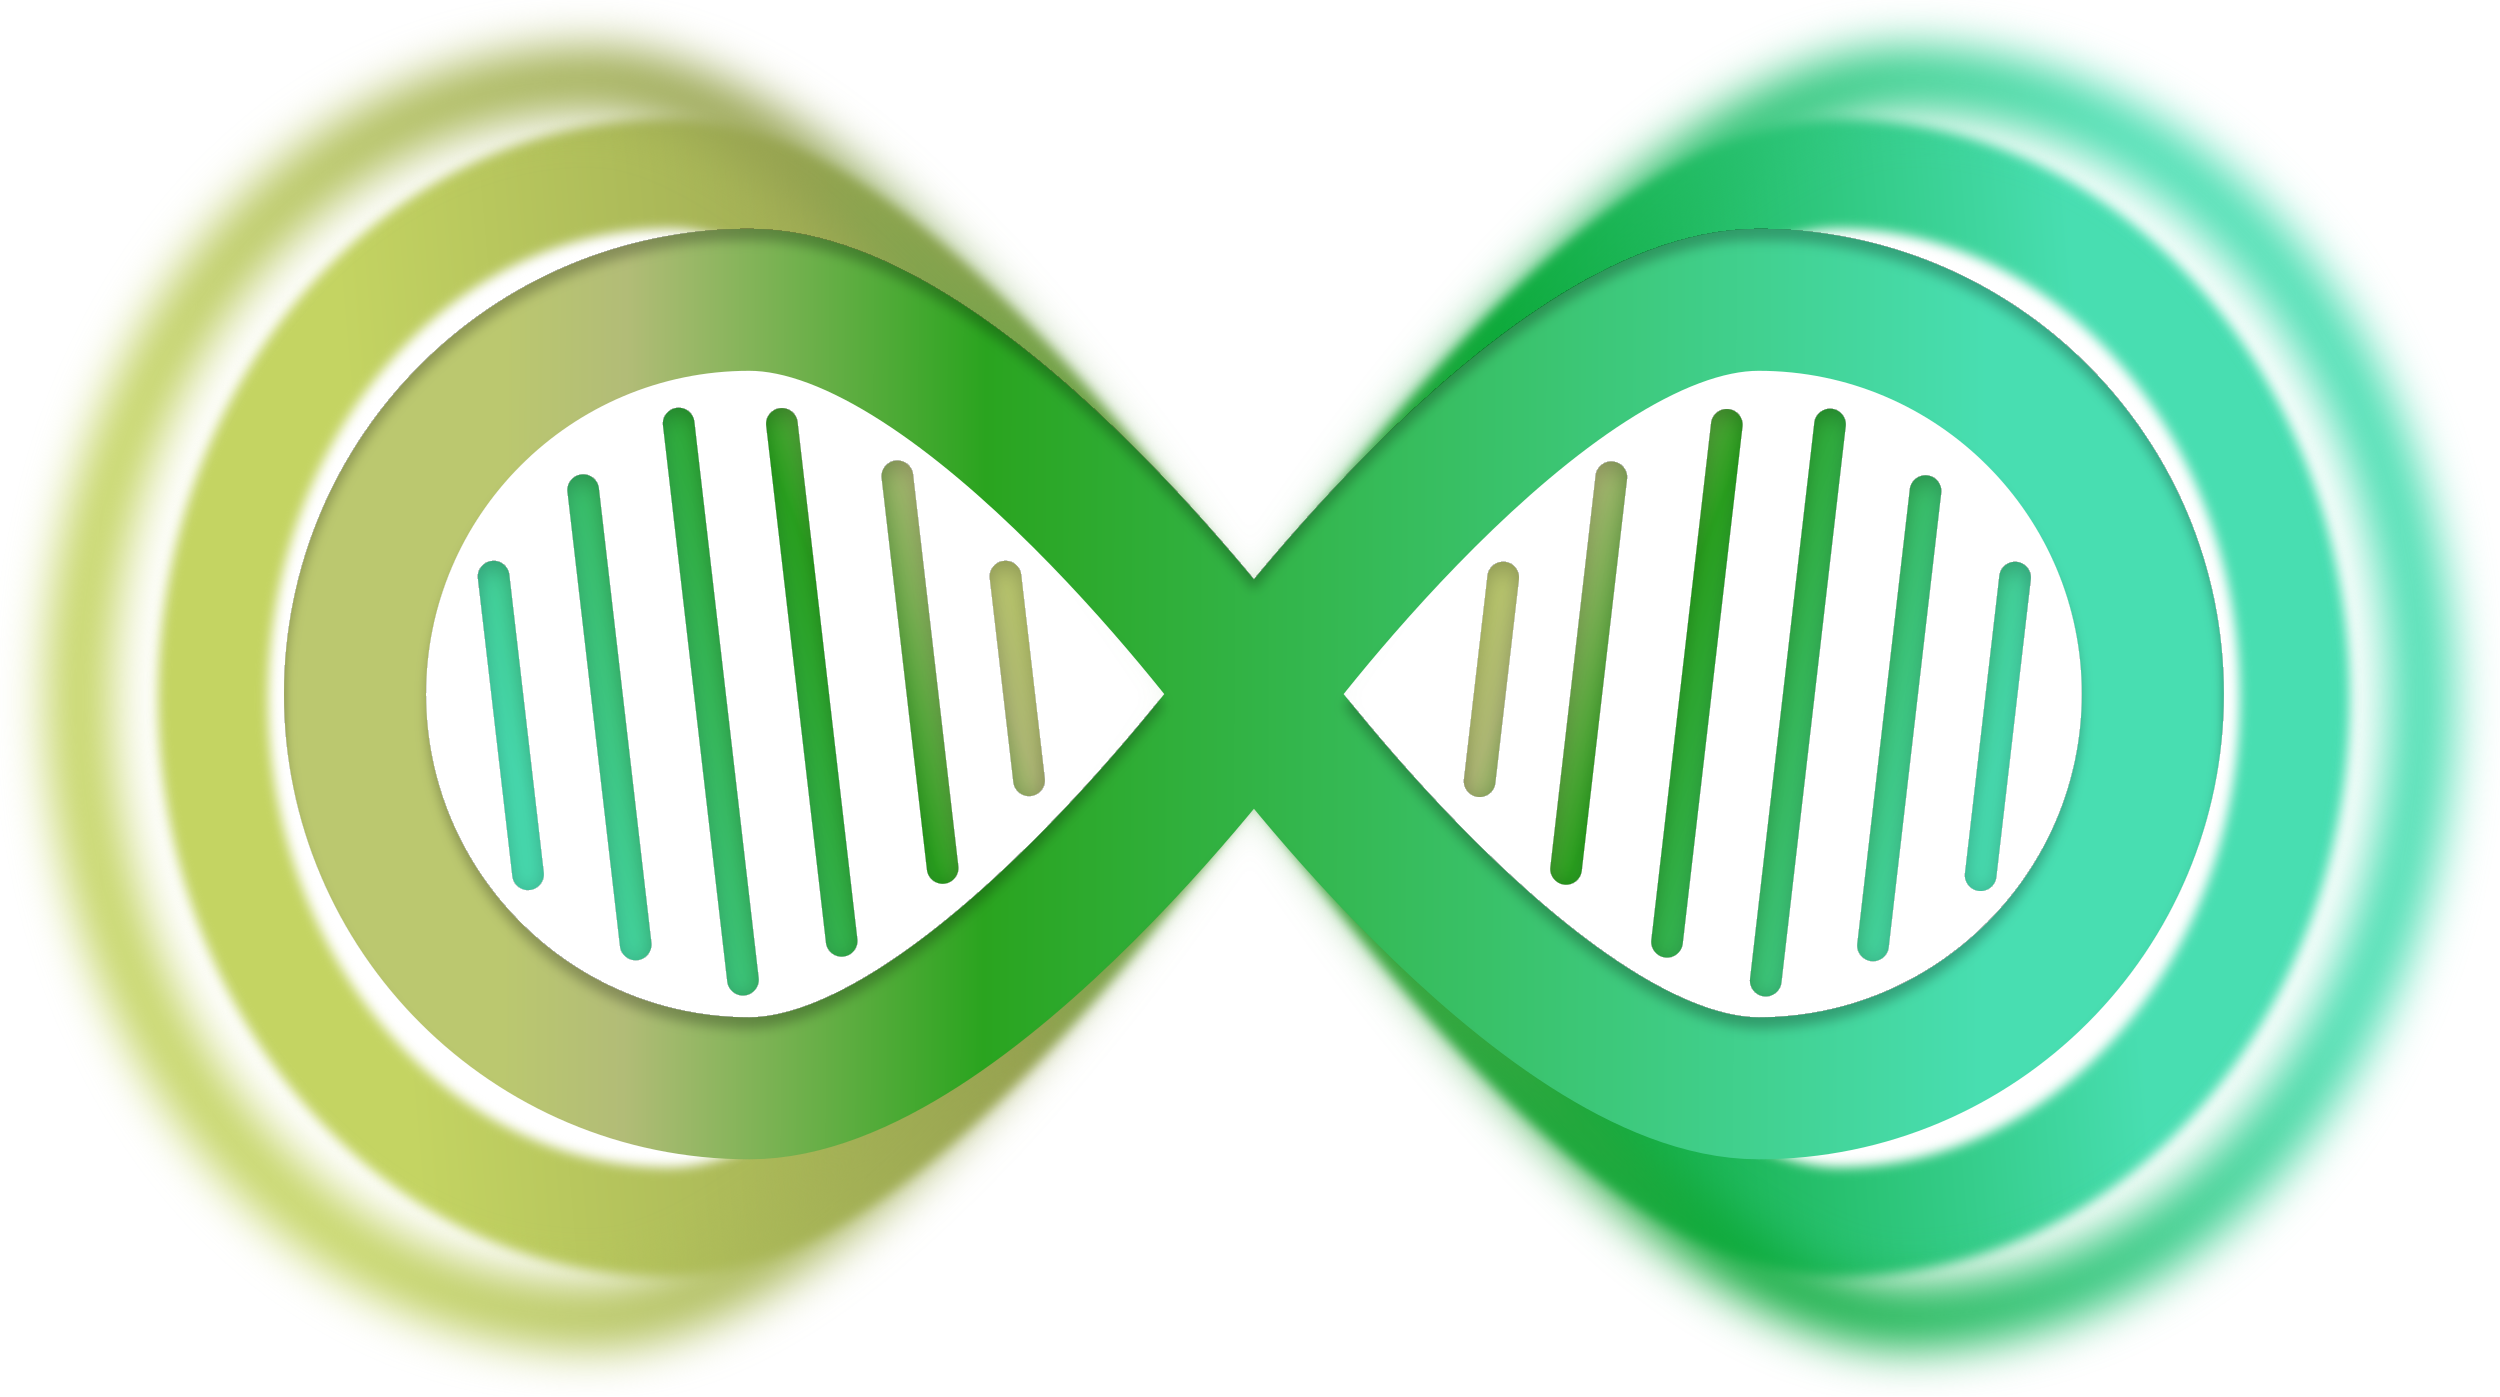
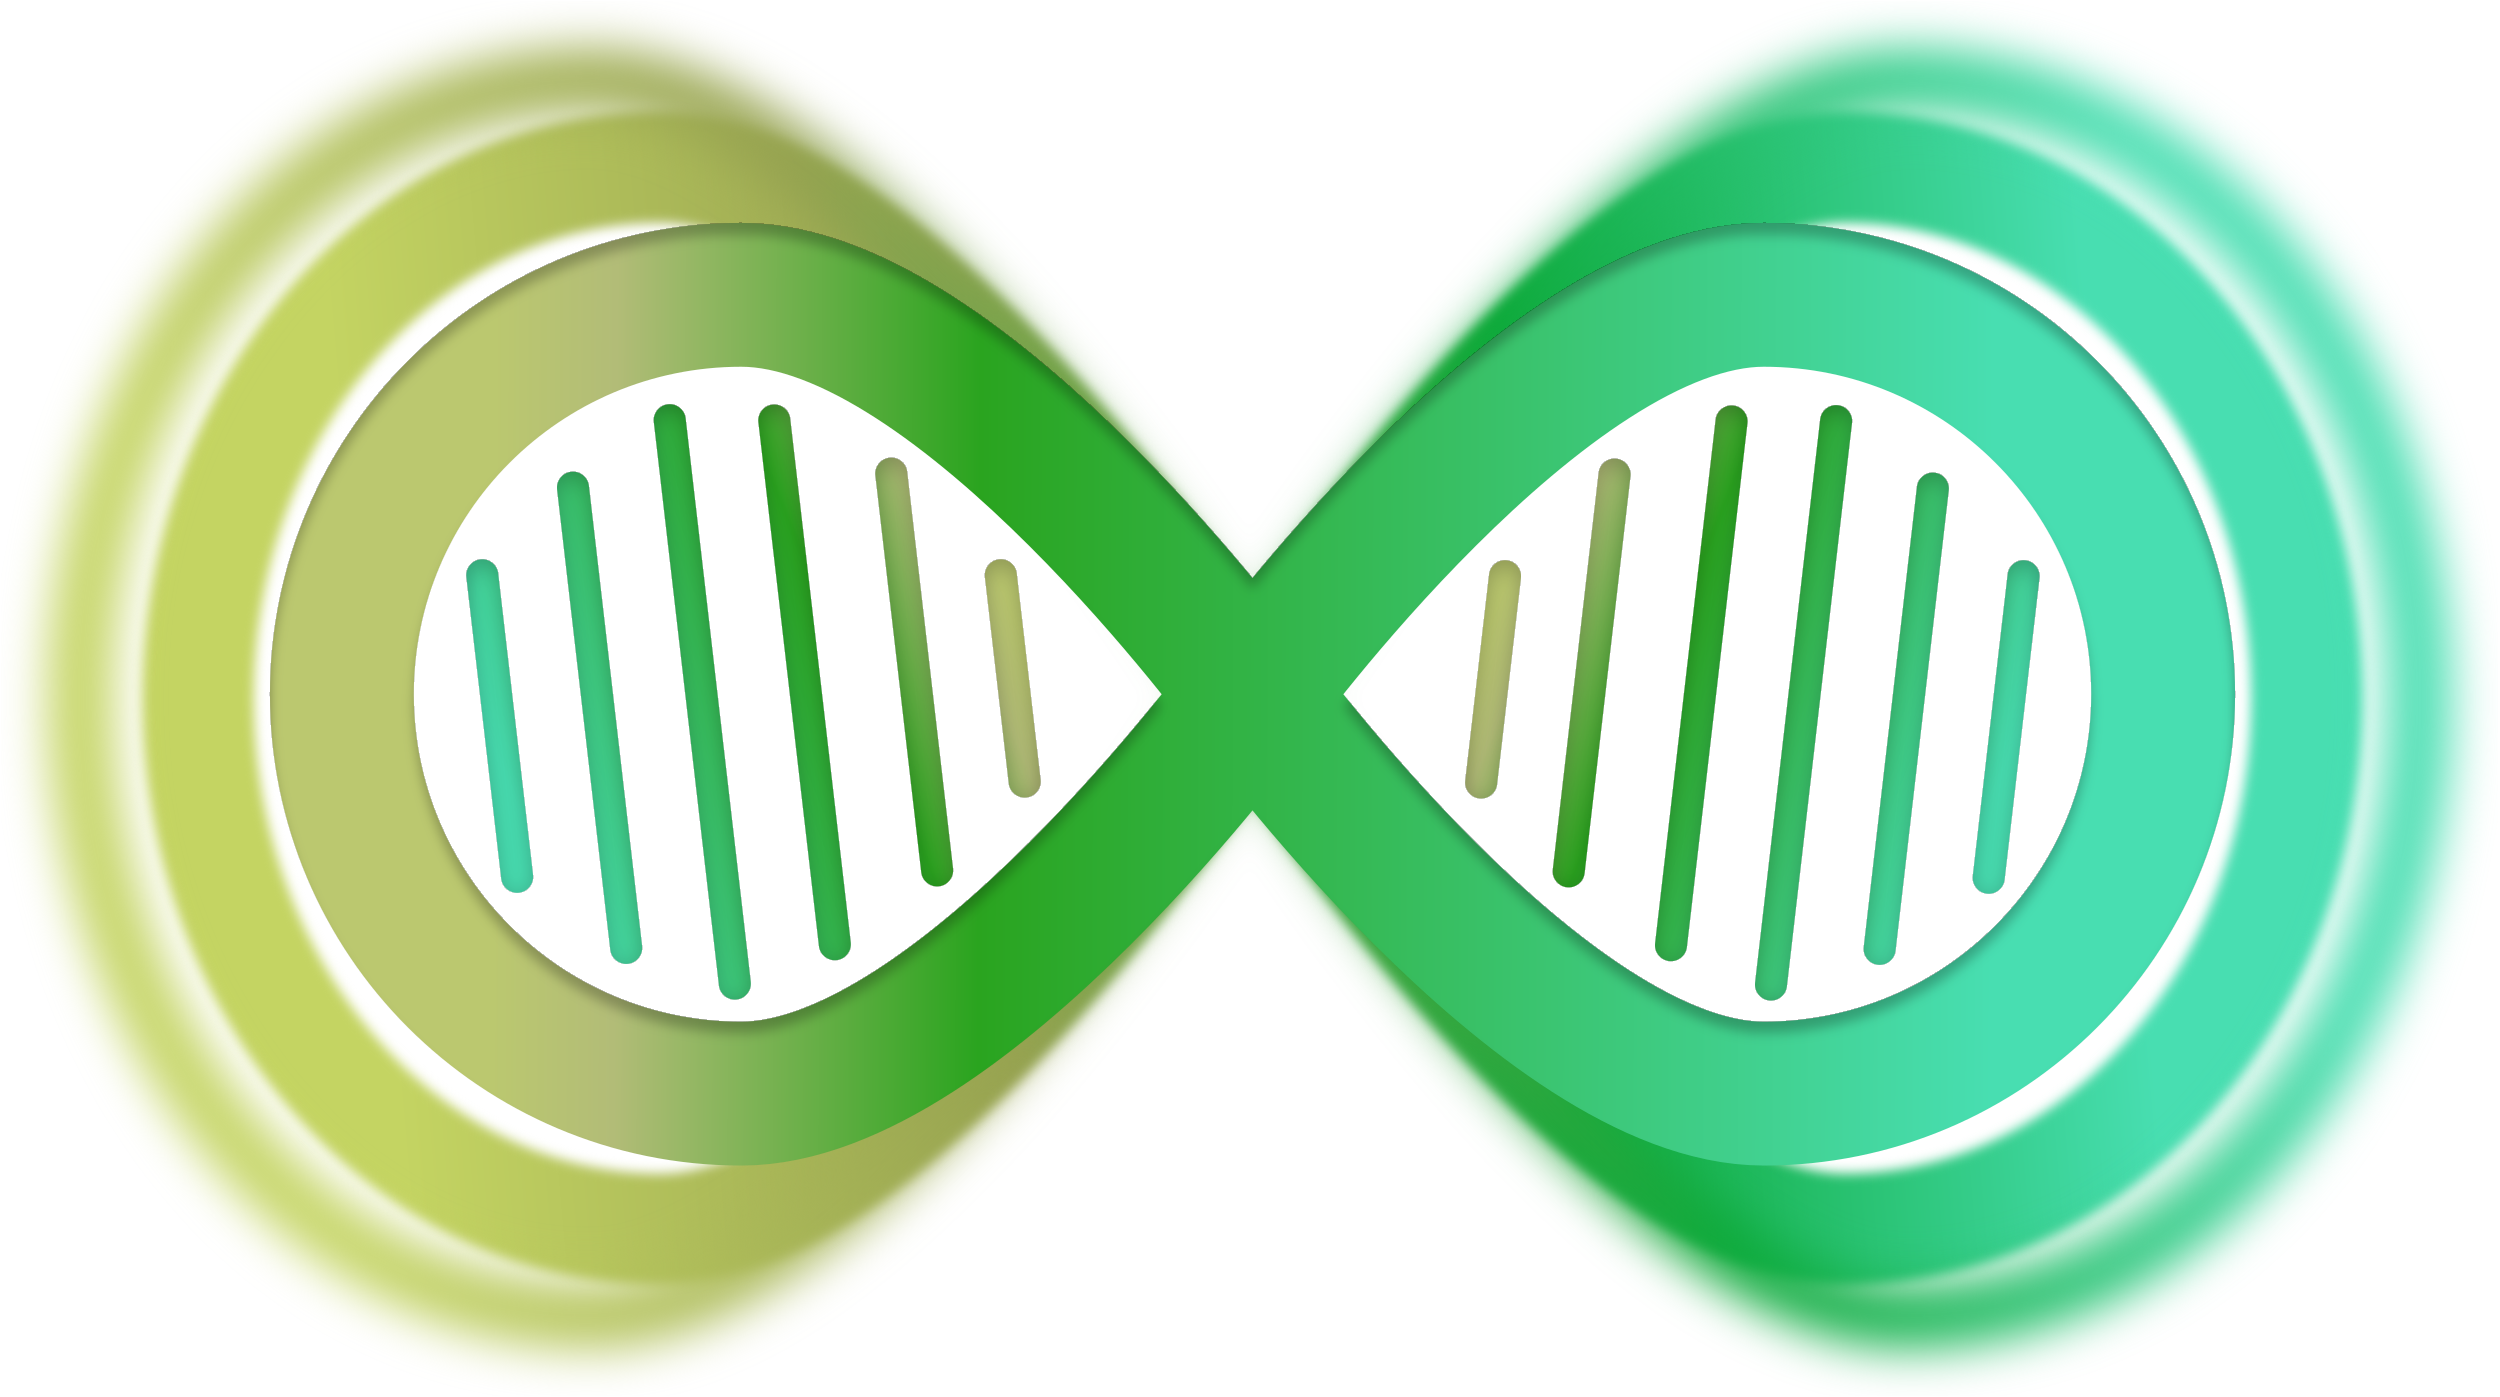
- <svg xmlns="http://www.w3.org/2000/svg" width="854" height="477" viewBox="0 0 854 477" fill="none">
+ <svg xmlns="http://www.w3.org/2000/svg" width="843" height="471" viewBox="0 0 843 471" fill="none">
  <g filter="url(#filter0_f_17_474)">
-     <path d="M428.347 238.448C428.347 238.448 541.831 417.572 627.957 417.572C714.083 417.572 783.902 337.376 783.902 238.448C783.902 139.52 714.083 59.323 627.957 59.323C541.831 59.323 428.347 238.448 428.347 238.448ZM428.347 238.448C428.347 238.448 314.863 417.572 228.737 417.572C142.61 417.572 72.791 337.376 72.791 238.448C72.791 139.52 142.61 59.323 228.737 59.323C314.863 59.323 428.347 238.448 428.347 238.448Z" stroke="url(#paint0_linear_17_474)" stroke-width="37.71" />
+     <path d="M422.347 235.448C422.347 235.448 535.831 414.572 621.957 414.572C708.083 414.572 777.902 334.376 777.902 235.448C777.902 136.52 708.083 56.323 621.957 56.323C535.831 56.323 422.347 235.448 422.347 235.448ZM422.347 235.448C422.347 235.448 308.863 414.572 222.737 414.572C136.61 414.572 66.791 334.376 66.791 235.448C66.791 136.52 136.61 56.323 222.737 56.323C308.863 56.323 422.347 235.448 422.347 235.448Z" stroke="url(#paint0_linear_17_474)" stroke-width="37.71" />
  </g>
  <g filter="url(#filter1_f_17_474)">
-     <path d="M427 238.448C427 238.448 554.669 449.896 651.561 449.896C748.453 449.896 827 355.227 827 238.448C827 121.668 748.453 27 651.561 27C554.669 27 427 238.448 427 238.448ZM427 238.448C427 238.448 299.331 449.896 202.439 449.896C105.546 449.896 27 355.227 27 238.448C27 121.668 105.546 27 202.439 27C299.331 27 427 238.448 427 238.448Z" stroke="url(#paint1_linear_17_474)" stroke-width="21.549" />
+     <path d="M421.325 235.448C421.325 235.448 547.183 443.896 642.7 443.896C738.217 443.896 815.65 350.57 815.65 235.448C815.65 120.325 738.217 27 642.7 27C547.183 27 421.325 235.448 421.325 235.448ZM421.325 235.448C421.325 235.448 295.467 443.896 199.949 443.896C104.432 443.896 27 350.57 27 235.448C27 120.325 104.432 27 199.949 27C295.467 27 421.325 235.448 421.325 235.448Z" stroke="url(#paint1_linear_17_474)" stroke-width="21.243" />
  </g>
  <g filter="url(#filter2_i_17_474)">
-     <path d="M428.347 237.101C428.347 237.101 526.356 371.781 600.737 371.781C675.119 371.781 735.417 311.483 735.417 237.101C735.417 162.719 675.119 102.421 600.737 102.421C526.356 102.421 428.347 237.101 428.347 237.101ZM428.347 237.101C428.347 237.101 330.338 371.781 255.956 371.781C181.574 371.781 121.276 311.483 121.276 237.101C121.276 162.719 181.574 102.421 255.956 102.421C330.338 102.421 428.347 237.101 428.347 237.101Z" stroke="url(#paint2_linear_17_474)" stroke-width="48.485" />
+     <path d="M422.347 234.101C422.347 234.101 520.356 368.781 594.737 368.781C669.119 368.781 729.417 308.483 729.417 234.101C729.417 159.719 669.119 99.421 594.737 99.421C520.356 99.421 422.347 234.101 422.347 234.101ZM422.347 234.101C422.347 234.101 324.338 368.781 249.956 368.781C175.574 368.781 115.276 308.483 115.276 234.101C115.276 159.719 175.574 99.421 249.956 99.421C324.338 99.421 422.347 234.101 422.347 234.101Z" stroke="url(#paint2_linear_17_474)" stroke-width="48.485" />
  </g>
  <g filter="url(#filter3_i_17_474)">
-     <path d="M211.8 323.261C212.141 326.216 214.814 328.335 217.77 327.994C220.725 327.652 222.845 324.979 222.503 322.023L204.565 166.828C204.223 163.872 201.55 161.753 198.595 162.095C195.639 162.436 193.52 165.109 193.862 168.065L211.8 323.261Z" fill="url(#paint3_linear_17_474)" />
-     <path d="M248.441 335.295C248.782 338.25 251.455 340.369 254.411 340.028C257.366 339.686 259.485 337.013 259.144 334.058L237.185 144.077C236.844 141.121 234.171 139.002 231.215 139.344C228.259 139.685 226.14 142.358 226.482 145.314L248.441 335.295Z" fill="url(#paint4_linear_17_474)" />
-     <path d="M282.157 322.023C282.498 324.979 285.171 327.098 288.127 326.756C291.082 326.415 293.201 323.742 292.86 320.786L272.448 144.184C272.106 141.229 269.433 139.11 266.477 139.451C263.522 139.793 261.403 142.466 261.744 145.421L282.157 322.023Z" fill="url(#paint5_linear_17_474)" />
-     <path d="M316.653 297.132C316.995 300.087 319.667 302.206 322.623 301.865C325.579 301.523 327.698 298.85 327.356 295.895L311.892 162.105C311.551 159.15 308.878 157.031 305.922 157.372C302.966 157.714 300.847 160.387 301.189 163.342L316.653 297.132Z" fill="url(#paint6_linear_17_474)" />
-     <path d="M346.167 267.177C346.509 270.132 349.182 272.251 352.138 271.91C355.093 271.568 357.212 268.895 356.871 265.94L348.829 196.369C348.488 193.414 345.815 191.294 342.859 191.636C339.904 191.978 337.785 194.651 338.126 197.606L346.167 267.177Z" fill="url(#paint7_linear_17_474)" />
-     <path d="M175.026 299.286C175.368 302.242 178.041 304.361 180.996 304.019C183.952 303.678 186.071 301.005 185.73 298.049L173.977 196.369C173.635 193.414 170.962 191.294 168.007 191.636C165.051 191.978 162.932 194.651 163.274 197.606L175.026 299.286Z" fill="url(#paint8_linear_17_474)" />
+     <path d="M205.8 320.261C206.141 323.216 208.814 325.335 211.77 324.994C214.725 324.652 216.845 321.979 216.503 319.023L198.565 163.828C198.223 160.872 195.55 158.753 192.595 159.095C189.639 159.436 187.52 162.109 187.862 165.065L205.8 320.261Z" fill="url(#paint3_linear_17_474)" />
+     <path d="M242.441 332.295C242.782 335.25 245.455 337.369 248.411 337.028C251.366 336.686 253.485 334.013 253.144 331.058L231.185 141.077C230.844 138.121 228.171 136.002 225.215 136.344C222.259 136.685 220.14 139.358 220.482 142.314L242.441 332.295Z" fill="url(#paint4_linear_17_474)" />
+     <path d="M276.157 319.023C276.498 321.979 279.171 324.098 282.127 323.756C285.082 323.415 287.201 320.742 286.86 317.786L266.448 141.184C266.106 138.229 263.433 136.11 260.477 136.451C257.522 136.793 255.403 139.466 255.744 142.421L276.157 319.023Z" fill="url(#paint5_linear_17_474)" />
+     <path d="M310.653 294.132C310.995 297.087 313.667 299.206 316.623 298.865C319.579 298.523 321.698 295.85 321.356 292.895L305.892 159.105C305.551 156.15 302.878 154.031 299.922 154.372C296.966 154.714 294.847 157.387 295.189 160.342L310.653 294.132Z" fill="url(#paint6_linear_17_474)" />
+     <path d="M340.167 264.177C340.509 267.132 343.182 269.251 346.138 268.91C349.093 268.568 351.212 265.895 350.871 262.94L342.829 193.369C342.488 190.414 339.815 188.294 336.859 188.636C333.904 188.978 331.785 191.651 332.126 194.606L340.167 264.177Z" fill="url(#paint7_linear_17_474)" />
+     <path d="M169.026 296.286C169.368 299.242 172.041 301.361 174.996 301.019C177.952 300.678 180.071 298.005 179.73 295.049L167.977 193.369C167.635 190.414 164.962 188.294 162.007 188.636C159.051 188.978 156.932 191.651 157.274 194.606L169.026 296.286Z" fill="url(#paint8_linear_17_474)" />
  </g>
  <g filter="url(#filter4_i_17_474)">
-     <path d="M645.171 323.58C644.829 326.536 642.156 328.655 639.2 328.313C636.245 327.972 634.126 325.299 634.467 322.343L652.406 167.147C652.747 164.192 655.42 162.073 658.376 162.414C661.331 162.756 663.45 165.429 663.109 168.385L645.171 323.58Z" fill="url(#paint9_linear_17_474)" />
-     <path d="M608.53 335.614C608.188 338.57 605.515 340.689 602.56 340.347C599.604 340.006 597.485 337.333 597.826 334.377L619.785 144.396C620.127 141.441 622.8 139.322 625.755 139.663C628.711 140.005 630.83 142.678 630.488 145.633L608.53 335.614Z" fill="url(#paint10_linear_17_474)" />
-     <path d="M574.814 322.343C574.472 325.299 571.799 327.418 568.843 327.076C565.888 326.735 563.769 324.062 564.11 321.106L584.523 144.504C584.864 141.548 587.537 139.429 590.493 139.771C593.449 140.113 595.568 142.786 595.226 145.741L574.814 322.343Z" fill="url(#paint11_linear_17_474)" />
-     <path d="M540.317 297.451C539.976 300.407 537.303 302.526 534.347 302.184C531.392 301.843 529.273 299.17 529.614 296.214L545.078 162.425C545.42 159.469 548.093 157.35 551.048 157.692C554.004 158.033 556.123 160.706 555.781 163.662L540.317 297.451Z" fill="url(#paint12_linear_17_474)" />
-     <path d="M510.803 267.496C510.461 270.452 507.788 272.571 504.833 272.229C501.877 271.888 499.758 269.215 500.1 266.259L508.141 196.689C508.483 193.733 511.155 191.614 514.111 191.956C517.067 192.297 519.186 194.97 518.844 197.926L510.803 267.496Z" fill="url(#paint13_linear_17_474)" />
-     <path d="M681.944 299.606C681.602 302.561 678.929 304.681 675.974 304.339C673.018 303.997 670.899 301.324 671.241 298.369L682.993 196.689C683.335 193.733 686.008 191.614 688.963 191.956C691.919 192.297 694.038 194.97 693.697 197.926L681.944 299.606Z" fill="url(#paint14_linear_17_474)" />
+     <path d="M639.171 320.58C638.829 323.536 636.156 325.655 633.2 325.313C630.245 324.972 628.126 322.299 628.467 319.343L646.406 164.147C646.747 161.192 649.42 159.073 652.376 159.414C655.331 159.756 657.45 162.429 657.109 165.385L639.171 320.58Z" fill="url(#paint9_linear_17_474)" />
+     <path d="M602.53 332.614C602.188 335.57 599.515 337.689 596.56 337.347C593.604 337.006 591.485 334.333 591.826 331.377L613.785 141.396C614.127 138.441 616.8 136.322 619.755 136.663C622.711 137.005 624.83 139.678 624.488 142.633L602.53 332.614Z" fill="url(#paint10_linear_17_474)" />
+     <path d="M568.814 319.343C568.472 322.299 565.799 324.418 562.843 324.076C559.888 323.735 557.769 321.062 558.11 318.106L578.523 141.504C578.864 138.548 581.537 136.429 584.493 136.771C587.449 137.113 589.568 139.786 589.226 142.741L568.814 319.343Z" fill="url(#paint11_linear_17_474)" />
+     <path d="M534.317 294.451C533.976 297.407 531.303 299.526 528.347 299.184C525.392 298.843 523.273 296.17 523.614 293.214L539.078 159.425C539.42 156.469 542.093 154.35 545.048 154.692C548.004 155.033 550.123 157.706 549.781 160.662L534.317 294.451Z" fill="url(#paint12_linear_17_474)" />
+     <path d="M504.803 264.496C504.461 267.452 501.788 269.571 498.833 269.229C495.877 268.888 493.758 266.215 494.1 263.259L502.141 193.689C502.483 190.733 505.155 188.614 508.111 188.956C511.067 189.297 513.186 191.97 512.844 194.926L504.803 264.496Z" fill="url(#paint13_linear_17_474)" />
+     <path d="M675.944 296.606C675.602 299.561 672.929 301.681 669.974 301.339C667.018 300.997 664.899 298.324 665.241 295.369L676.993 193.689C677.335 190.733 680.008 188.614 682.963 188.956C685.919 189.297 688.038 191.97 687.697 194.926L675.944 296.606Z" fill="url(#paint14_linear_17_474)" />
  </g>
  <defs>
-     <filter id="filter0_f_17_474" x="49.936" y="36.468" width="756.822" height="403.96" filterUnits="userSpaceOnUse" color-interpolation-filters="sRGB">
+     <filter id="filter0_f_17_474" x="43.936" y="33.468" width="756.822" height="403.96" filterUnits="userSpaceOnUse" color-interpolation-filters="sRGB">
      <feFlood flood-opacity="0" result="BackgroundImageFix" />
      <feBlend mode="normal" in="SourceGraphic" in2="BackgroundImageFix" result="shape" />
      <feGaussianBlur stdDeviation="2" result="effect1_foregroundBlur_17_474" />
    </filter>
-     <filter id="filter1_f_17_474" x="0.226" y="0.226" width="853.549" height="476.444" filterUnits="userSpaceOnUse" color-interpolation-filters="sRGB">
+     <filter id="filter1_f_17_474" x="0.378" y="0.378" width="841.893" height="470.139" filterUnits="userSpaceOnUse" color-interpolation-filters="sRGB">
      <feFlood flood-opacity="0" result="BackgroundImageFix" />
      <feBlend mode="normal" in="SourceGraphic" in2="BackgroundImageFix" result="shape" />
      <feGaussianBlur stdDeviation="8" result="effect1_foregroundBlur_17_474" />
    </filter>
-     <filter id="filter2_i_17_474" x="97.034" y="78.178" width="662.626" height="321.845" filterUnits="userSpaceOnUse" color-interpolation-filters="sRGB">
+     <filter id="filter2_i_17_474" x="91.034" y="75.178" width="662.626" height="321.845" filterUnits="userSpaceOnUse" color-interpolation-filters="sRGB">
      <feFlood flood-opacity="0" result="BackgroundImageFix" />
      <feBlend mode="normal" in="SourceGraphic" in2="BackgroundImageFix" result="shape" />
      <feColorMatrix in="SourceAlpha" type="matrix" values="0 0 0 0 0 0 0 0 0 0 0 0 0 0 0 0 0 0 127 0" result="hardAlpha" />
      <feOffset dy="4" />
      <feGaussianBlur stdDeviation="2" />
      <feComposite in2="hardAlpha" operator="arithmetic" k2="-1" k3="1" />
      <feColorMatrix type="matrix" values="0 0 0 0 0 0 0 0 0 0 0 0 0 0 0 0 0 0 0.25 0" />
      <feBlend mode="normal" in2="shape" result="effect1_innerShadow_17_474" />
    </filter>
-     <filter id="filter3_i_17_474" x="163.238" y="139.307" width="193.669" height="202.756" filterUnits="userSpaceOnUse" color-interpolation-filters="sRGB">
+     <filter id="filter3_i_17_474" x="157.238" y="136.307" width="193.669" height="202.756" filterUnits="userSpaceOnUse" color-interpolation-filters="sRGB">
      <feFlood flood-opacity="0" result="BackgroundImageFix" />
      <feBlend mode="normal" in="SourceGraphic" in2="BackgroundImageFix" result="shape" />
      <feColorMatrix in="SourceAlpha" type="matrix" values="0 0 0 0 0 0 0 0 0 0 0 0 0 0 0 0 0 0 127 0" result="hardAlpha" />
      <feOffset dy="2" />
      <feGaussianBlur stdDeviation="4" />
      <feComposite in2="hardAlpha" operator="arithmetic" k2="-1" k3="1" />
      <feColorMatrix type="matrix" values="0 0 0 0 0 0 0 0 0 0 0 0 0 0 0 0 0 0 0.25 0" />
      <feBlend mode="normal" in2="shape" result="effect1_innerShadow_17_474" />
    </filter>
-     <filter id="filter4_i_17_474" x="500.064" y="139.627" width="193.669" height="202.756" filterUnits="userSpaceOnUse" color-interpolation-filters="sRGB">
+     <filter id="filter4_i_17_474" x="494.064" y="136.627" width="193.669" height="202.756" filterUnits="userSpaceOnUse" color-interpolation-filters="sRGB">
      <feFlood flood-opacity="0" result="BackgroundImageFix" />
      <feBlend mode="normal" in="SourceGraphic" in2="BackgroundImageFix" result="shape" />
      <feColorMatrix in="SourceAlpha" type="matrix" values="0 0 0 0 0 0 0 0 0 0 0 0 0 0 0 0 0 0 127 0" result="hardAlpha" />
      <feOffset dy="2" />
      <feGaussianBlur stdDeviation="4" />
      <feComposite in2="hardAlpha" operator="arithmetic" k2="-1" k3="1" />
      <feColorMatrix type="matrix" values="0 0 0 0 0 0 0 0 0 0 0 0 0 0 0 0 0 0 0.25 0" />
      <feBlend mode="normal" in2="shape" result="effect1_innerShadow_17_474" />
    </filter>
-     <linearGradient id="paint0_linear_17_474" x1="72.791" y1="285.185" x2="786.557" y2="221.428" gradientUnits="userSpaceOnUse">
+     <linearGradient id="paint0_linear_17_474" x1="66.791" y1="282.185" x2="780.557" y2="218.428" gradientUnits="userSpaceOnUse">
      <stop offset="0.082" stop-color="#C4D462" />
      <stop offset="0.373" stop-color="#96A250" />
      <stop offset="0.633" stop-color="#0DA939" />
      <stop offset="0.907" stop-color="#48DEB1" />
    </linearGradient>
-     <linearGradient id="paint1_linear_17_474" x1="27" y1="345.259" x2="827" y2="131.636" gradientUnits="userSpaceOnUse">
+     <linearGradient id="paint1_linear_17_474" x1="27" y1="340.744" x2="815.65" y2="130.152" gradientUnits="userSpaceOnUse">
      <stop offset="0.082" stop-color="#C4D462" />
      <stop offset="0.373" stop-color="#96A250" />
      <stop offset="0.633" stop-color="#0DA939" />
      <stop offset="0.907" stop-color="#48DEB1" />
    </linearGradient>
-     <linearGradient id="paint2_linear_17_474" x1="121.276" y1="285.67" x2="735.003" y2="288.22" gradientUnits="userSpaceOnUse">
+     <linearGradient id="paint2_linear_17_474" x1="115.276" y1="282.67" x2="729.003" y2="285.22" gradientUnits="userSpaceOnUse">
      <stop offset="0.082" stop-color="#BBC86F" />
      <stop offset="0.15" stop-color="#B2BC77" />
      <stop offset="0.35" stop-color="#2AA41F" />
      <stop offset="0.907" stop-color="#48DEB1" />
    </linearGradient>
-     <linearGradient id="paint3_linear_17_474" x1="333.234" y1="127.552" x2="132.019" y2="209.386" gradientUnits="userSpaceOnUse">
+     <linearGradient id="paint3_linear_17_474" x1="327.234" y1="124.552" x2="126.019" y2="206.386" gradientUnits="userSpaceOnUse">
      <stop offset="0.082" stop-color="#BBC86F" />
      <stop offset="0.15" stop-color="#B2BC77" />
      <stop offset="0.35" stop-color="#2AA41F" />
      <stop offset="0.907" stop-color="#48DEB1" />
    </linearGradient>
-     <linearGradient id="paint4_linear_17_474" x1="333.234" y1="127.552" x2="132.019" y2="209.386" gradientUnits="userSpaceOnUse">
+     <linearGradient id="paint4_linear_17_474" x1="327.234" y1="124.552" x2="126.019" y2="206.386" gradientUnits="userSpaceOnUse">
      <stop offset="0.082" stop-color="#BBC86F" />
      <stop offset="0.15" stop-color="#B2BC77" />
      <stop offset="0.35" stop-color="#2AA41F" />
      <stop offset="0.907" stop-color="#48DEB1" />
    </linearGradient>
-     <linearGradient id="paint5_linear_17_474" x1="333.234" y1="127.552" x2="132.019" y2="209.386" gradientUnits="userSpaceOnUse">
+     <linearGradient id="paint5_linear_17_474" x1="327.234" y1="124.552" x2="126.019" y2="206.386" gradientUnits="userSpaceOnUse">
      <stop offset="0.082" stop-color="#BBC86F" />
      <stop offset="0.15" stop-color="#B2BC77" />
      <stop offset="0.35" stop-color="#2AA41F" />
      <stop offset="0.907" stop-color="#48DEB1" />
    </linearGradient>
-     <linearGradient id="paint6_linear_17_474" x1="333.234" y1="127.552" x2="132.019" y2="209.386" gradientUnits="userSpaceOnUse">
+     <linearGradient id="paint6_linear_17_474" x1="327.234" y1="124.552" x2="126.019" y2="206.386" gradientUnits="userSpaceOnUse">
      <stop offset="0.082" stop-color="#BBC86F" />
      <stop offset="0.15" stop-color="#B2BC77" />
      <stop offset="0.35" stop-color="#2AA41F" />
      <stop offset="0.907" stop-color="#48DEB1" />
    </linearGradient>
-     <linearGradient id="paint7_linear_17_474" x1="333.234" y1="127.552" x2="132.019" y2="209.386" gradientUnits="userSpaceOnUse">
+     <linearGradient id="paint7_linear_17_474" x1="327.234" y1="124.552" x2="126.019" y2="206.386" gradientUnits="userSpaceOnUse">
      <stop offset="0.082" stop-color="#BBC86F" />
      <stop offset="0.15" stop-color="#B2BC77" />
      <stop offset="0.35" stop-color="#2AA41F" />
      <stop offset="0.907" stop-color="#48DEB1" />
    </linearGradient>
-     <linearGradient id="paint8_linear_17_474" x1="333.234" y1="127.552" x2="132.019" y2="209.386" gradientUnits="userSpaceOnUse">
+     <linearGradient id="paint8_linear_17_474" x1="327.234" y1="124.552" x2="126.019" y2="206.386" gradientUnits="userSpaceOnUse">
      <stop offset="0.082" stop-color="#BBC86F" />
      <stop offset="0.15" stop-color="#B2BC77" />
      <stop offset="0.35" stop-color="#2AA41F" />
      <stop offset="0.907" stop-color="#48DEB1" />
    </linearGradient>
-     <linearGradient id="paint9_linear_17_474" x1="523.736" y1="127.872" x2="724.951" y2="209.706" gradientUnits="userSpaceOnUse">
+     <linearGradient id="paint9_linear_17_474" x1="517.736" y1="124.872" x2="718.951" y2="206.706" gradientUnits="userSpaceOnUse">
      <stop offset="0.082" stop-color="#BBC86F" />
      <stop offset="0.15" stop-color="#B2BC77" />
      <stop offset="0.35" stop-color="#2AA41F" />
      <stop offset="0.907" stop-color="#48DEB1" />
    </linearGradient>
-     <linearGradient id="paint10_linear_17_474" x1="523.736" y1="127.872" x2="724.951" y2="209.706" gradientUnits="userSpaceOnUse">
+     <linearGradient id="paint10_linear_17_474" x1="517.736" y1="124.872" x2="718.951" y2="206.706" gradientUnits="userSpaceOnUse">
      <stop offset="0.082" stop-color="#BBC86F" />
      <stop offset="0.15" stop-color="#B2BC77" />
      <stop offset="0.35" stop-color="#2AA41F" />
      <stop offset="0.907" stop-color="#48DEB1" />
    </linearGradient>
-     <linearGradient id="paint11_linear_17_474" x1="523.736" y1="127.872" x2="724.951" y2="209.706" gradientUnits="userSpaceOnUse">
+     <linearGradient id="paint11_linear_17_474" x1="517.736" y1="124.872" x2="718.951" y2="206.706" gradientUnits="userSpaceOnUse">
      <stop offset="0.082" stop-color="#BBC86F" />
      <stop offset="0.15" stop-color="#B2BC77" />
      <stop offset="0.35" stop-color="#2AA41F" />
      <stop offset="0.907" stop-color="#48DEB1" />
    </linearGradient>
-     <linearGradient id="paint12_linear_17_474" x1="523.736" y1="127.872" x2="724.951" y2="209.706" gradientUnits="userSpaceOnUse">
+     <linearGradient id="paint12_linear_17_474" x1="517.736" y1="124.872" x2="718.951" y2="206.706" gradientUnits="userSpaceOnUse">
      <stop offset="0.082" stop-color="#BBC86F" />
      <stop offset="0.15" stop-color="#B2BC77" />
      <stop offset="0.35" stop-color="#2AA41F" />
      <stop offset="0.907" stop-color="#48DEB1" />
    </linearGradient>
-     <linearGradient id="paint13_linear_17_474" x1="523.736" y1="127.872" x2="724.951" y2="209.706" gradientUnits="userSpaceOnUse">
+     <linearGradient id="paint13_linear_17_474" x1="517.736" y1="124.872" x2="718.951" y2="206.706" gradientUnits="userSpaceOnUse">
      <stop offset="0.082" stop-color="#BBC86F" />
      <stop offset="0.15" stop-color="#B2BC77" />
      <stop offset="0.35" stop-color="#2AA41F" />
      <stop offset="0.907" stop-color="#48DEB1" />
    </linearGradient>
-     <linearGradient id="paint14_linear_17_474" x1="523.736" y1="127.872" x2="724.951" y2="209.706" gradientUnits="userSpaceOnUse">
+     <linearGradient id="paint14_linear_17_474" x1="517.736" y1="124.872" x2="718.951" y2="206.706" gradientUnits="userSpaceOnUse">
      <stop offset="0.082" stop-color="#BBC86F" />
      <stop offset="0.15" stop-color="#B2BC77" />
      <stop offset="0.35" stop-color="#2AA41F" />
      <stop offset="0.907" stop-color="#48DEB1" />
    </linearGradient>
  </defs>
</svg>
